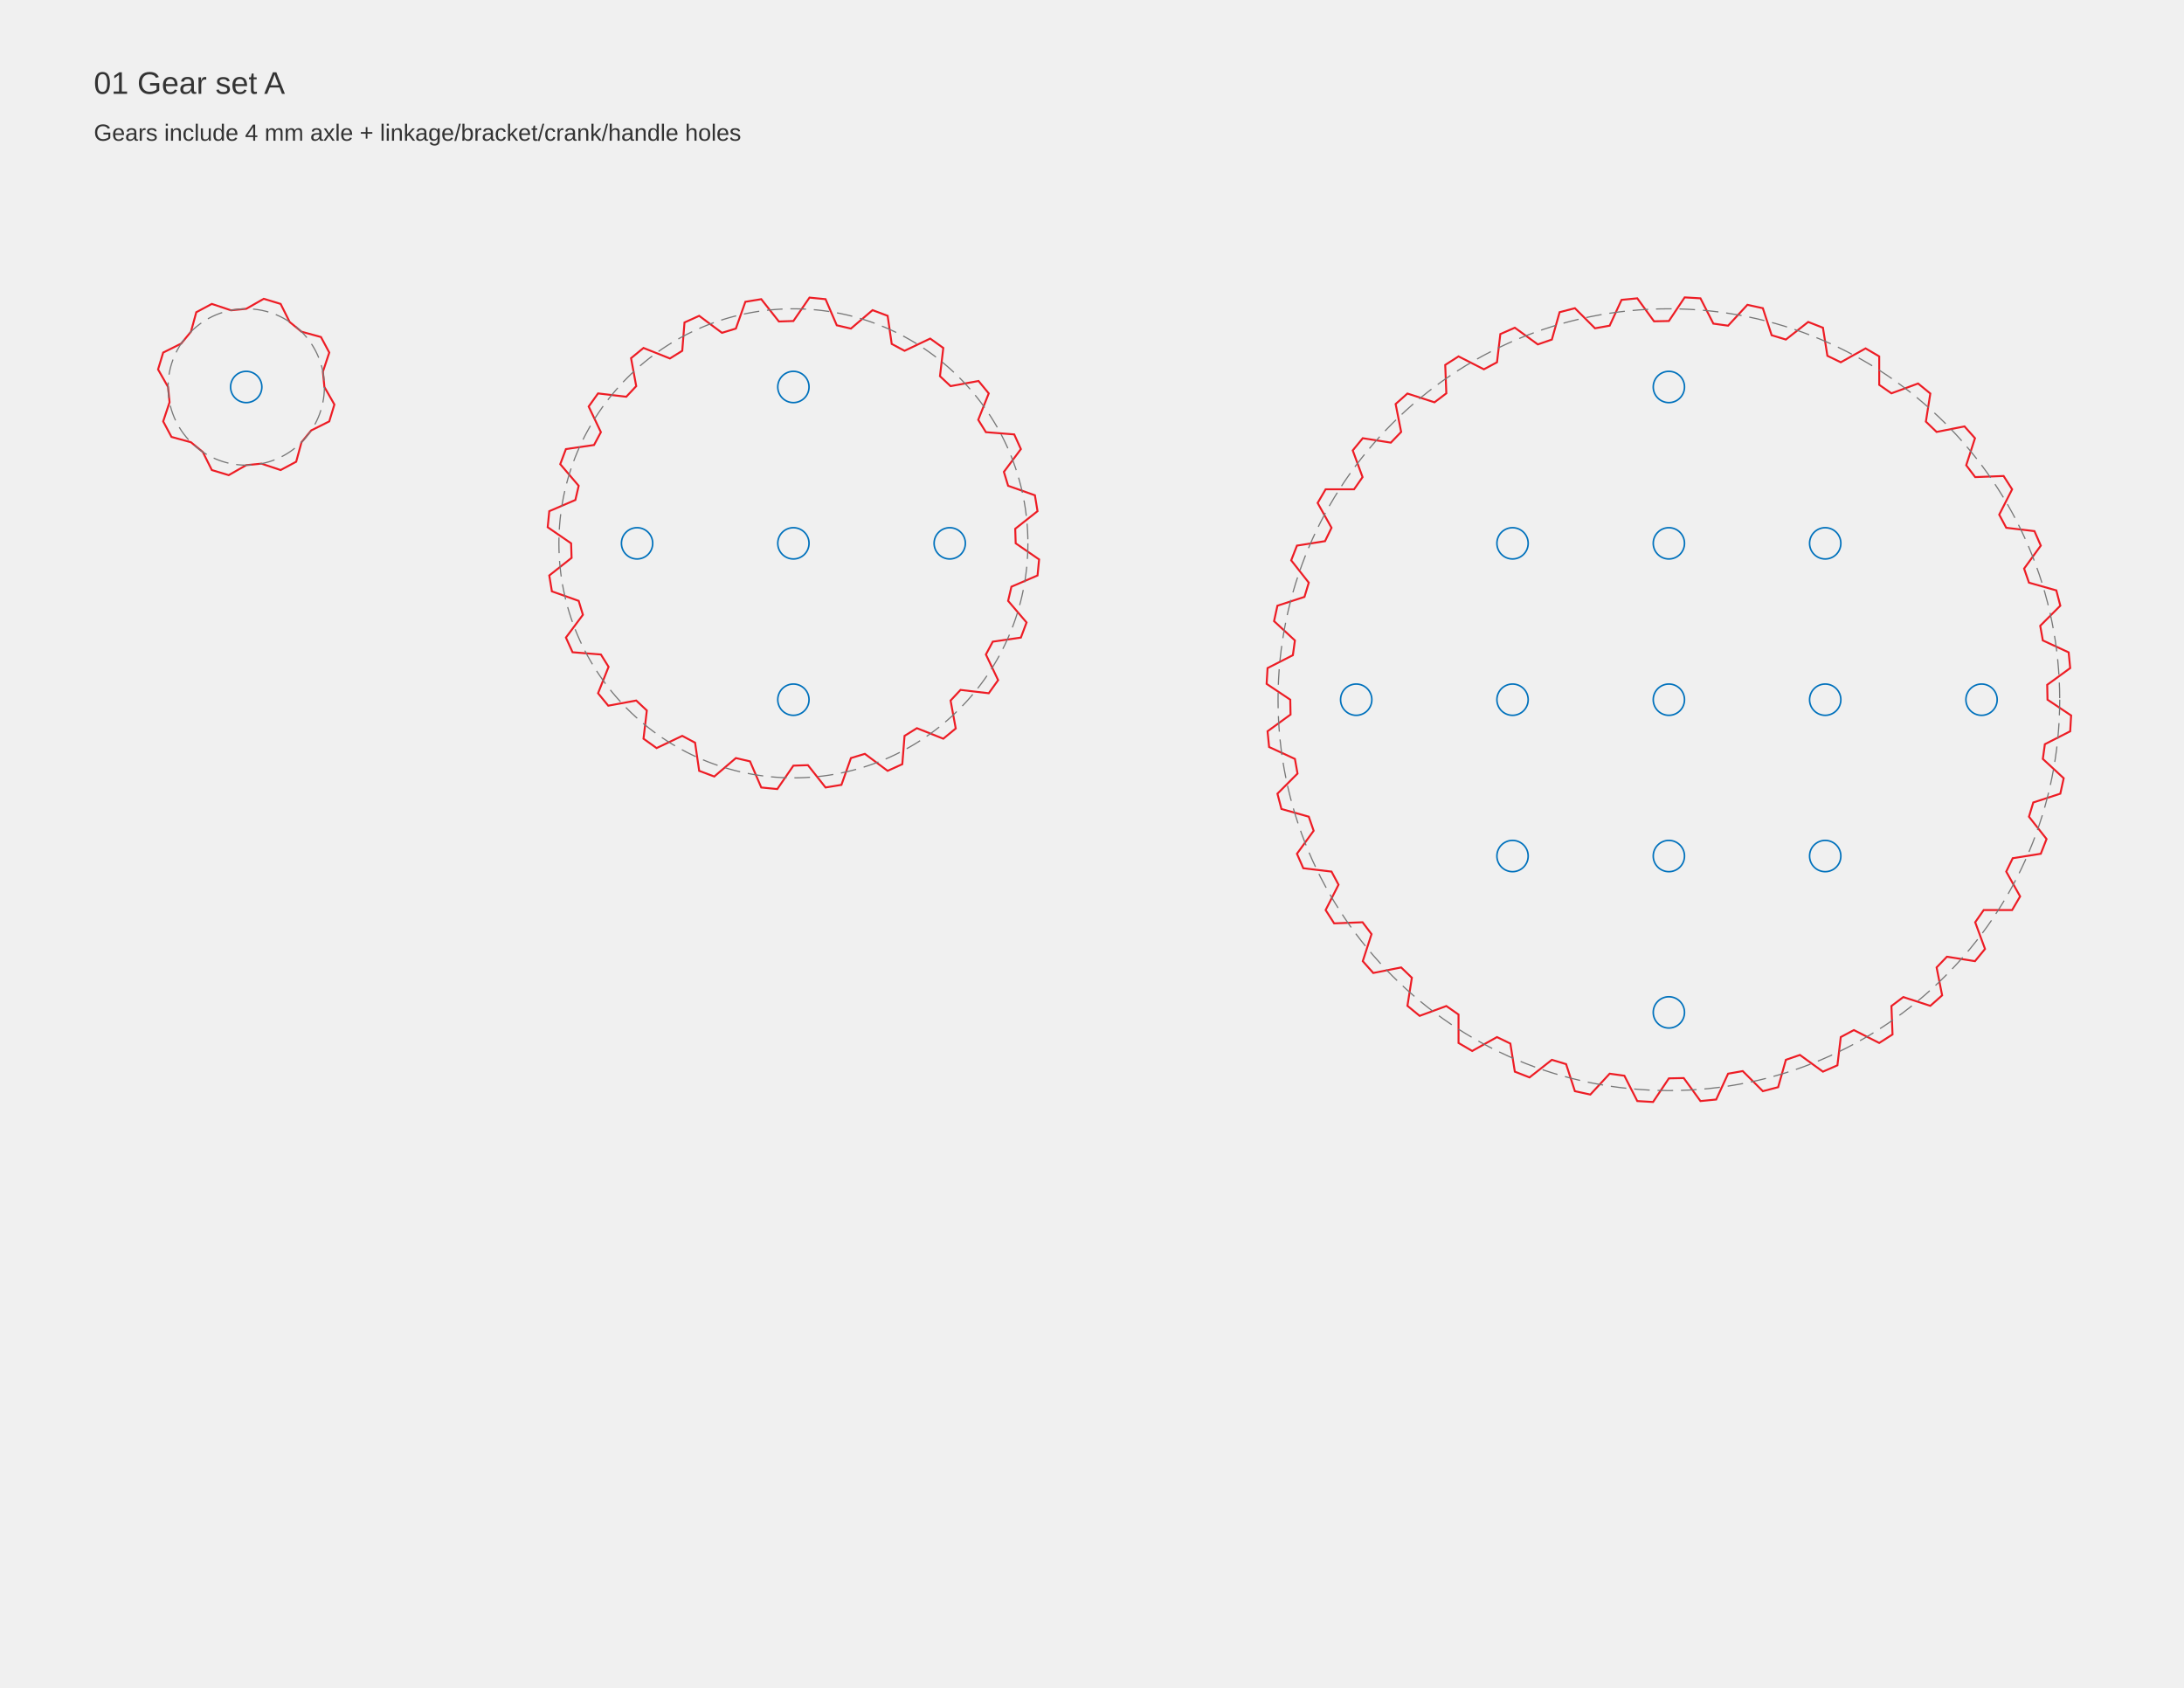
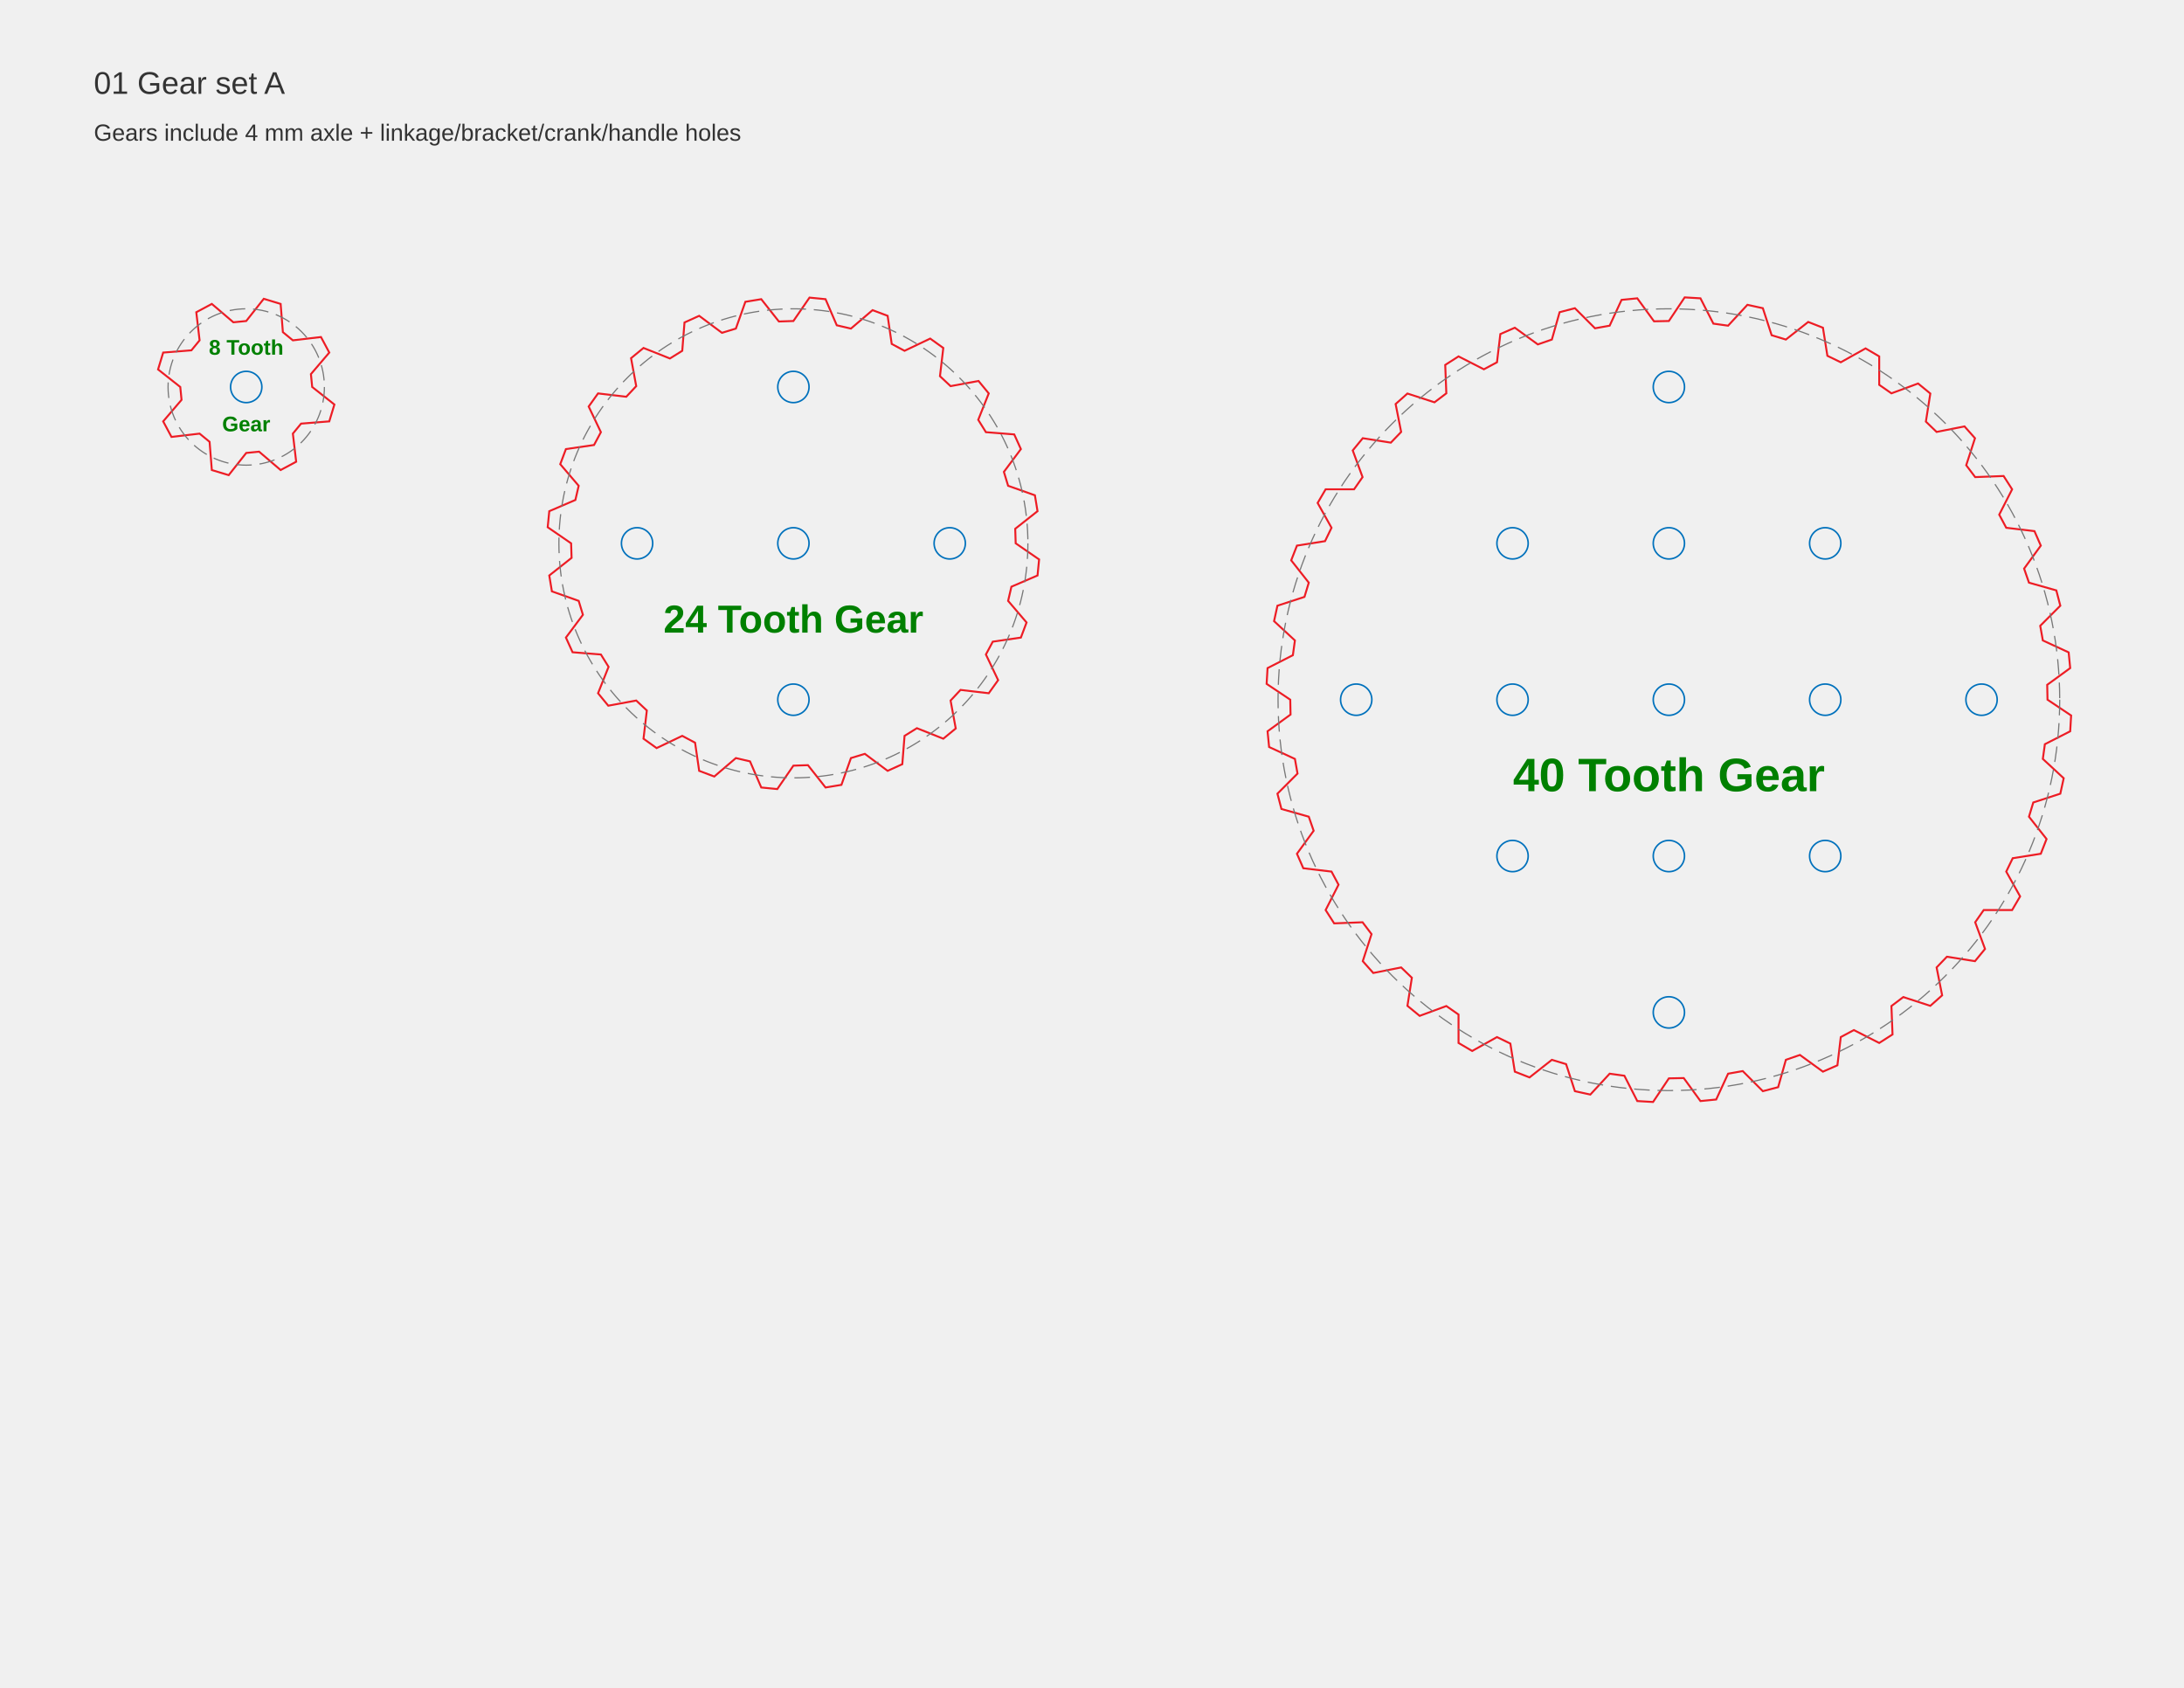
<svg xmlns="http://www.w3.org/2000/svg" version="1.1" width="279.4mm" height="215.9mm" viewBox="0 0 279.4 215.9" data-profile-key="motionsmith-ms4n" data-grid-pitch-mm="20" data-hole-diameter-mm="4">
  <defs>
    <style>
      .cut { fill: none; stroke: #ed1c24; stroke-width: 0.25; stroke-miterlimit: 10; }
      .drill { fill: none; stroke: #0071bc; stroke-width: 0.2; stroke-miterlimit: 10; }
      .score { fill: none; stroke: #777777; stroke-width: 0.15; stroke-dasharray: 2 1; }
      .label { fill: #333333; font-family: Arial, Helvetica, sans-serif; font-size: 4px; }
+       .engrave { fill: #008000; font-family: Arial, Helvetica, sans-serif; font-size: 3.2px; font-weight: bold; }
      .tiny { fill: #333333; font-family: Arial, Helvetica, sans-serif; font-size: 3px; }
      .small { fill: #333333; font-family: Arial, Helvetica, sans-serif; font-size: 3.6px; }
      .step-title { fill: #111827; font-family: Arial, Helvetica, sans-serif; font-size: 5px; font-weight: bold; }
      .part-card-label { fill: #111827; font-family: Arial, Helvetica, sans-serif; font-size: 3.5px; font-weight: bold; }
      .coord-label { fill: #111827; font-family: Arial, Helvetica, sans-serif; font-size: 6px; font-weight: bold; }
      .paper { fill: #ffffff; stroke: none; }
    </style>
  </defs>
  <text x="12" y="12" class="label" text-anchor="start">01 Gear set A</text>
  <text x="12" y="18" class="tiny" text-anchor="start">Gears include 4 mm axle + linkage/bracket/crank/handle holes</text>
  <g transform="translate(12 30)">
-     <path d="M 29.5 19.5 L 30.779 21.744 L 30.125 23.901 L 27.815 25.056 L 26.571 26.571 L 25.889 29.062 L 23.901 30.125 L 21.451 29.308 L 19.5 29.5 L 17.256 30.779 L 15.099 30.125 L 13.944 27.815 L 12.429 26.571 L 9.938 25.889 L 8.875 23.901 L 9.692 21.451 L 9.5 19.5 L 8.221 17.256 L 8.875 15.099 L 11.185 13.944 L 12.429 12.429 L 13.111 9.938 L 15.099 8.875 L 17.549 9.692 L 19.5 9.5 L 21.744 8.221 L 23.901 8.875 L 25.056 11.185 L 26.571 12.429 L 29.062 13.111 L 30.125 15.099 L 29.308 17.549 Z" class="cut gear-outline" data-teeth="8" data-pitch-radius-mm="10" data-root-radius-mm="10" data-outer-radius-mm="11.5" data-attachment-hole-pattern="none" />
+     <path d="M 27.938 19.5 L 30.779 21.744 L 30.125 23.901 L 26.516 24.188 L 25.466 25.466 L 25.889 29.062 L 23.901 30.125 L 21.146 27.775 L 19.5 27.938 L 17.256 30.779 L 15.099 30.125 L 14.812 26.516 L 13.534 25.466 L 9.938 25.889 L 8.875 23.901 L 11.225 21.146 L 11.062 19.5 L 8.221 17.256 L 8.875 15.099 L 12.484 14.812 L 13.534 13.534 L 13.111 9.938 L 15.099 8.875 L 17.854 11.225 L 19.5 11.062 L 21.744 8.221 L 23.901 8.875 L 24.188 12.484 L 25.466 13.534 L 29.062 13.111 L 30.125 15.099 L 27.775 17.854 Z" class="cut gear-outline" data-teeth="8" data-pitch-radius-mm="10" data-root-radius-mm="8.438" data-outer-radius-mm="11.5" data-attachment-hole-pattern="none" />
  </g>
  <g transform="translate(12 30)">
    <circle cx="19.5" cy="19.5" r="2" class="drill axle-hole" data-hole-role="axle" data-hole-diameter-mm="4" />
  </g>
  <g transform="translate(12 30)">
    <circle cx="19.5" cy="19.5" r="10" class="score pitch-circle" />
+   </g>
+   <g transform="translate(12 30)">
+     <text x="19.5" y="14.6" class="engrave" text-anchor="middle" dominant-baseline="middle" data-engrave-role="part-label" data-engrave-label="8 Tooth Gear" style="font-size:2.7px">8 Tooth</text>
+   </g>
+   <g transform="translate(12 30)">
+     <text x="19.5" y="24.4" class="engrave" text-anchor="middle" dominant-baseline="middle" data-engrave-role="part-label" data-engrave-label="8 Tooth Gear" style="font-size:2.7px">Gear</text>
  </g>
  <g transform="translate(62 30)">
    <path d="M 67.938 39.5 L 70.933 41.56 L 70.731 43.612 L 67.391 45.048 L 66.969 46.86 L 69.328 49.625 L 68.602 51.555 L 65.005 52.078 L 64.128 53.719 L 65.691 57 L 64.491 58.676 L 60.88 58.25 L 59.608 59.608 L 60.269 63.183 L 58.676 64.491 L 55.299 63.145 L 53.719 64.128 L 53.432 67.751 L 51.555 68.602 L 48.641 66.428 L 46.86 66.969 L 45.645 70.395 L 43.612 70.731 L 41.36 67.877 L 39.5 67.938 L 37.44 70.933 L 35.388 70.731 L 33.952 67.391 L 32.14 66.969 L 29.375 69.328 L 27.445 68.602 L 26.922 65.005 L 25.281 64.128 L 22 65.691 L 20.324 64.491 L 20.75 60.88 L 19.392 59.608 L 15.817 60.269 L 14.509 58.676 L 15.855 55.299 L 14.872 53.719 L 11.249 53.432 L 10.398 51.555 L 12.572 48.641 L 12.031 46.86 L 8.605 45.645 L 8.269 43.612 L 11.123 41.36 L 11.062 39.5 L 8.067 37.44 L 8.269 35.388 L 11.609 33.952 L 12.031 32.14 L 9.672 29.375 L 10.398 27.445 L 13.995 26.922 L 14.872 25.281 L 13.309 22 L 14.509 20.324 L 18.12 20.75 L 19.392 19.392 L 18.731 15.817 L 20.324 14.509 L 23.701 15.855 L 25.281 14.872 L 25.568 11.249 L 27.445 10.398 L 30.359 12.572 L 32.14 12.031 L 33.355 8.605 L 35.388 8.269 L 37.64 11.123 L 39.5 11.062 L 41.56 8.067 L 43.612 8.269 L 45.048 11.609 L 46.86 12.031 L 49.625 9.672 L 51.555 10.398 L 52.078 13.995 L 53.719 14.872 L 57 13.309 L 58.676 14.509 L 58.25 18.12 L 59.608 19.392 L 63.183 18.731 L 64.491 20.324 L 63.145 23.701 L 64.128 25.281 L 67.751 25.568 L 68.602 27.445 L 66.428 30.359 L 66.969 32.14 L 70.395 33.355 L 70.731 35.388 L 67.877 37.64 Z" class="cut gear-outline" data-teeth="24" data-pitch-radius-mm="30" data-root-radius-mm="28.438" data-outer-radius-mm="31.5" data-attachment-hole-pattern="grid" />
  </g>
  <g transform="translate(62 30)">
    <circle cx="39.5" cy="39.5" r="2" class="drill axle-hole" data-hole-role="axle" data-hole-diameter-mm="4" />
  </g>
  <g transform="translate(62 30)">
    <circle cx="39.5" cy="39.5" r="30" class="score pitch-circle" />
  </g>
  <g transform="translate(62 30)">
    <circle cx="39.5" cy="19.5" r="2" class="drill linkage-hole bracket-hole crank-hole handle-hole" data-hole-role="linkage-bracket-crank-handle" data-attachment-kinds="linkage bracket crank handle" data-hole-diameter-mm="4" data-hole-index="0" data-hole-x-offset-mm="0" data-hole-y-offset-mm="-20" data-hole-radius-mm="20" />
  </g>
  <g transform="translate(62 30)">
    <circle cx="19.5" cy="39.5" r="2" class="drill linkage-hole bracket-hole crank-hole handle-hole" data-hole-role="linkage-bracket-crank-handle" data-attachment-kinds="linkage bracket crank handle" data-hole-diameter-mm="4" data-hole-index="1" data-hole-x-offset-mm="-20" data-hole-y-offset-mm="0" data-hole-radius-mm="20" />
  </g>
  <g transform="translate(62 30)">
    <circle cx="59.5" cy="39.5" r="2" class="drill linkage-hole bracket-hole crank-hole handle-hole" data-hole-role="linkage-bracket-crank-handle" data-attachment-kinds="linkage bracket crank handle" data-hole-diameter-mm="4" data-hole-index="2" data-hole-x-offset-mm="20" data-hole-y-offset-mm="0" data-hole-radius-mm="20" />
  </g>
  <g transform="translate(62 30)">
    <circle cx="39.5" cy="59.5" r="2" class="drill linkage-hole bracket-hole crank-hole handle-hole" data-hole-role="linkage-bracket-crank-handle" data-attachment-kinds="linkage bracket crank handle" data-hole-diameter-mm="4" data-hole-index="3" data-hole-x-offset-mm="0" data-hole-y-offset-mm="20" data-hole-radius-mm="20" />
+   </g>
+   <g transform="translate(62 30)">
+     <text x="39.5" y="49.5" class="engrave" text-anchor="middle" dominant-baseline="middle" data-engrave-role="part-label" data-engrave-label="24 Tooth Gear" style="font-size:5px">24 Tooth Gear</text>
  </g>
  <g transform="translate(154 30)">
    <path d="M 107.938 59.5 L 110.96 61.522 L 110.841 63.541 L 107.602 65.193 L 107.341 67.077 L 110.01 69.547 L 109.577 71.522 L 106.119 72.648 L 105.567 74.468 L 107.817 77.325 L 107.08 79.208 L 103.488 79.779 L 102.658 81.49 L 104.434 84.664 L 103.411 86.409 L 99.774 86.41 L 98.687 87.971 L 99.944 91.383 L 98.661 92.947 L 95.069 92.379 L 93.75 93.75 L 94.458 97.318 L 92.947 98.661 L 89.487 97.539 L 87.971 98.687 L 88.112 102.321 L 86.409 103.411 L 83.168 101.762 L 81.49 102.658 L 81.061 106.269 L 79.208 107.08 L 76.265 104.944 L 74.468 105.567 L 73.479 109.066 L 71.522 109.577 L 68.95 107.007 L 67.077 107.341 L 65.553 110.643 L 63.541 110.841 L 61.402 107.9 L 59.5 107.938 L 57.478 110.96 L 55.459 110.841 L 53.807 107.602 L 51.923 107.341 L 49.453 110.01 L 47.478 109.577 L 46.352 106.119 L 44.532 105.567 L 41.675 107.817 L 39.792 107.08 L 39.221 103.488 L 37.51 102.658 L 34.336 104.434 L 32.591 103.411 L 32.59 99.774 L 31.029 98.687 L 27.617 99.944 L 26.053 98.661 L 26.621 95.069 L 25.25 93.75 L 21.682 94.458 L 20.339 92.947 L 21.461 89.487 L 20.313 87.971 L 16.679 88.112 L 15.589 86.409 L 17.238 83.168 L 16.342 81.49 L 12.731 81.061 L 11.92 79.208 L 14.056 76.265 L 13.433 74.468 L 9.934 73.479 L 9.423 71.522 L 11.993 68.95 L 11.659 67.077 L 8.357 65.553 L 8.159 63.541 L 11.1 61.402 L 11.062 59.5 L 8.04 57.478 L 8.159 55.459 L 11.398 53.807 L 11.659 51.923 L 8.99 49.453 L 9.423 47.478 L 12.881 46.352 L 13.433 44.532 L 11.183 41.675 L 11.92 39.792 L 15.512 39.221 L 16.342 37.51 L 14.566 34.336 L 15.589 32.591 L 19.226 32.59 L 20.313 31.029 L 19.056 27.617 L 20.339 26.053 L 23.931 26.621 L 25.25 25.25 L 24.542 21.682 L 26.053 20.339 L 29.513 21.461 L 31.029 20.313 L 30.888 16.679 L 32.591 15.589 L 35.832 17.238 L 37.51 16.342 L 37.939 12.731 L 39.792 11.92 L 42.735 14.056 L 44.532 13.433 L 45.521 9.934 L 47.478 9.423 L 50.05 11.993 L 51.923 11.659 L 53.447 8.357 L 55.459 8.159 L 57.598 11.1 L 59.5 11.062 L 61.522 8.04 L 63.541 8.159 L 65.193 11.398 L 67.077 11.659 L 69.547 8.99 L 71.522 9.423 L 72.648 12.881 L 74.468 13.433 L 77.325 11.183 L 79.208 11.92 L 79.779 15.512 L 81.49 16.342 L 84.664 14.566 L 86.409 15.589 L 86.41 19.226 L 87.971 20.313 L 91.383 19.056 L 92.947 20.339 L 92.379 23.931 L 93.75 25.25 L 97.318 24.542 L 98.661 26.053 L 97.539 29.513 L 98.687 31.029 L 102.321 30.888 L 103.411 32.591 L 101.762 35.832 L 102.658 37.51 L 106.269 37.939 L 107.08 39.792 L 104.944 42.735 L 105.567 44.532 L 109.066 45.521 L 109.577 47.478 L 107.007 50.05 L 107.341 51.923 L 110.643 53.447 L 110.841 55.459 L 107.9 57.598 Z" class="cut gear-outline" data-teeth="40" data-pitch-radius-mm="50" data-root-radius-mm="48.438" data-outer-radius-mm="51.5" data-attachment-hole-pattern="grid" />
  </g>
  <g transform="translate(154 30)">
    <circle cx="59.5" cy="59.5" r="2" class="drill axle-hole" data-hole-role="axle" data-hole-diameter-mm="4" />
  </g>
  <g transform="translate(154 30)">
    <circle cx="59.5" cy="59.5" r="50" class="score pitch-circle" />
  </g>
  <g transform="translate(154 30)">
    <circle cx="59.5" cy="39.5" r="2" class="drill linkage-hole bracket-hole crank-hole handle-hole" data-hole-role="linkage-bracket-crank-handle" data-attachment-kinds="linkage bracket crank handle" data-hole-diameter-mm="4" data-hole-index="0" data-hole-x-offset-mm="0" data-hole-y-offset-mm="-20" data-hole-radius-mm="20" />
  </g>
  <g transform="translate(154 30)">
    <circle cx="39.5" cy="59.5" r="2" class="drill linkage-hole bracket-hole crank-hole handle-hole" data-hole-role="linkage-bracket-crank-handle" data-attachment-kinds="linkage bracket crank handle" data-hole-diameter-mm="4" data-hole-index="1" data-hole-x-offset-mm="-20" data-hole-y-offset-mm="0" data-hole-radius-mm="20" />
  </g>
  <g transform="translate(154 30)">
    <circle cx="79.5" cy="59.5" r="2" class="drill linkage-hole bracket-hole crank-hole handle-hole" data-hole-role="linkage-bracket-crank-handle" data-attachment-kinds="linkage bracket crank handle" data-hole-diameter-mm="4" data-hole-index="2" data-hole-x-offset-mm="20" data-hole-y-offset-mm="0" data-hole-radius-mm="20" />
  </g>
  <g transform="translate(154 30)">
    <circle cx="59.5" cy="79.5" r="2" class="drill linkage-hole bracket-hole crank-hole handle-hole" data-hole-role="linkage-bracket-crank-handle" data-attachment-kinds="linkage bracket crank handle" data-hole-diameter-mm="4" data-hole-index="3" data-hole-x-offset-mm="0" data-hole-y-offset-mm="20" data-hole-radius-mm="20" />
  </g>
  <g transform="translate(154 30)">
    <circle cx="39.5" cy="39.5" r="2" class="drill linkage-hole bracket-hole crank-hole handle-hole" data-hole-role="linkage-bracket-crank-handle" data-attachment-kinds="linkage bracket crank handle" data-hole-diameter-mm="4" data-hole-index="4" data-hole-x-offset-mm="-20" data-hole-y-offset-mm="-20" data-hole-radius-mm="28.284" />
  </g>
  <g transform="translate(154 30)">
    <circle cx="79.5" cy="39.5" r="2" class="drill linkage-hole bracket-hole crank-hole handle-hole" data-hole-role="linkage-bracket-crank-handle" data-attachment-kinds="linkage bracket crank handle" data-hole-diameter-mm="4" data-hole-index="5" data-hole-x-offset-mm="20" data-hole-y-offset-mm="-20" data-hole-radius-mm="28.284" />
  </g>
  <g transform="translate(154 30)">
    <circle cx="39.5" cy="79.5" r="2" class="drill linkage-hole bracket-hole crank-hole handle-hole" data-hole-role="linkage-bracket-crank-handle" data-attachment-kinds="linkage bracket crank handle" data-hole-diameter-mm="4" data-hole-index="6" data-hole-x-offset-mm="-20" data-hole-y-offset-mm="20" data-hole-radius-mm="28.284" />
  </g>
  <g transform="translate(154 30)">
    <circle cx="79.5" cy="79.5" r="2" class="drill linkage-hole bracket-hole crank-hole handle-hole" data-hole-role="linkage-bracket-crank-handle" data-attachment-kinds="linkage bracket crank handle" data-hole-diameter-mm="4" data-hole-index="7" data-hole-x-offset-mm="20" data-hole-y-offset-mm="20" data-hole-radius-mm="28.284" />
  </g>
  <g transform="translate(154 30)">
    <circle cx="59.5" cy="19.5" r="2" class="drill linkage-hole bracket-hole crank-hole handle-hole" data-hole-role="linkage-bracket-crank-handle" data-attachment-kinds="linkage bracket crank handle" data-hole-diameter-mm="4" data-hole-index="8" data-hole-x-offset-mm="0" data-hole-y-offset-mm="-40" data-hole-radius-mm="40" />
  </g>
  <g transform="translate(154 30)">
    <circle cx="19.5" cy="59.5" r="2" class="drill linkage-hole bracket-hole crank-hole handle-hole" data-hole-role="linkage-bracket-crank-handle" data-attachment-kinds="linkage bracket crank handle" data-hole-diameter-mm="4" data-hole-index="9" data-hole-x-offset-mm="-40" data-hole-y-offset-mm="0" data-hole-radius-mm="40" />
  </g>
  <g transform="translate(154 30)">
    <circle cx="99.5" cy="59.5" r="2" class="drill linkage-hole bracket-hole crank-hole handle-hole" data-hole-role="linkage-bracket-crank-handle" data-attachment-kinds="linkage bracket crank handle" data-hole-diameter-mm="4" data-hole-index="10" data-hole-x-offset-mm="40" data-hole-y-offset-mm="0" data-hole-radius-mm="40" />
  </g>
  <g transform="translate(154 30)">
    <circle cx="59.5" cy="99.5" r="2" class="drill linkage-hole bracket-hole crank-hole handle-hole" data-hole-role="linkage-bracket-crank-handle" data-attachment-kinds="linkage bracket crank handle" data-hole-diameter-mm="4" data-hole-index="11" data-hole-x-offset-mm="0" data-hole-y-offset-mm="40" data-hole-radius-mm="40" />
  </g>
+   <g transform="translate(154 30)">
+     <text x="59.5" y="69.5" class="engrave" text-anchor="middle" dominant-baseline="middle" data-engrave-role="part-label" data-engrave-label="40 Tooth Gear" style="font-size:6px">40 Tooth Gear</text>
+   </g>
</svg>
